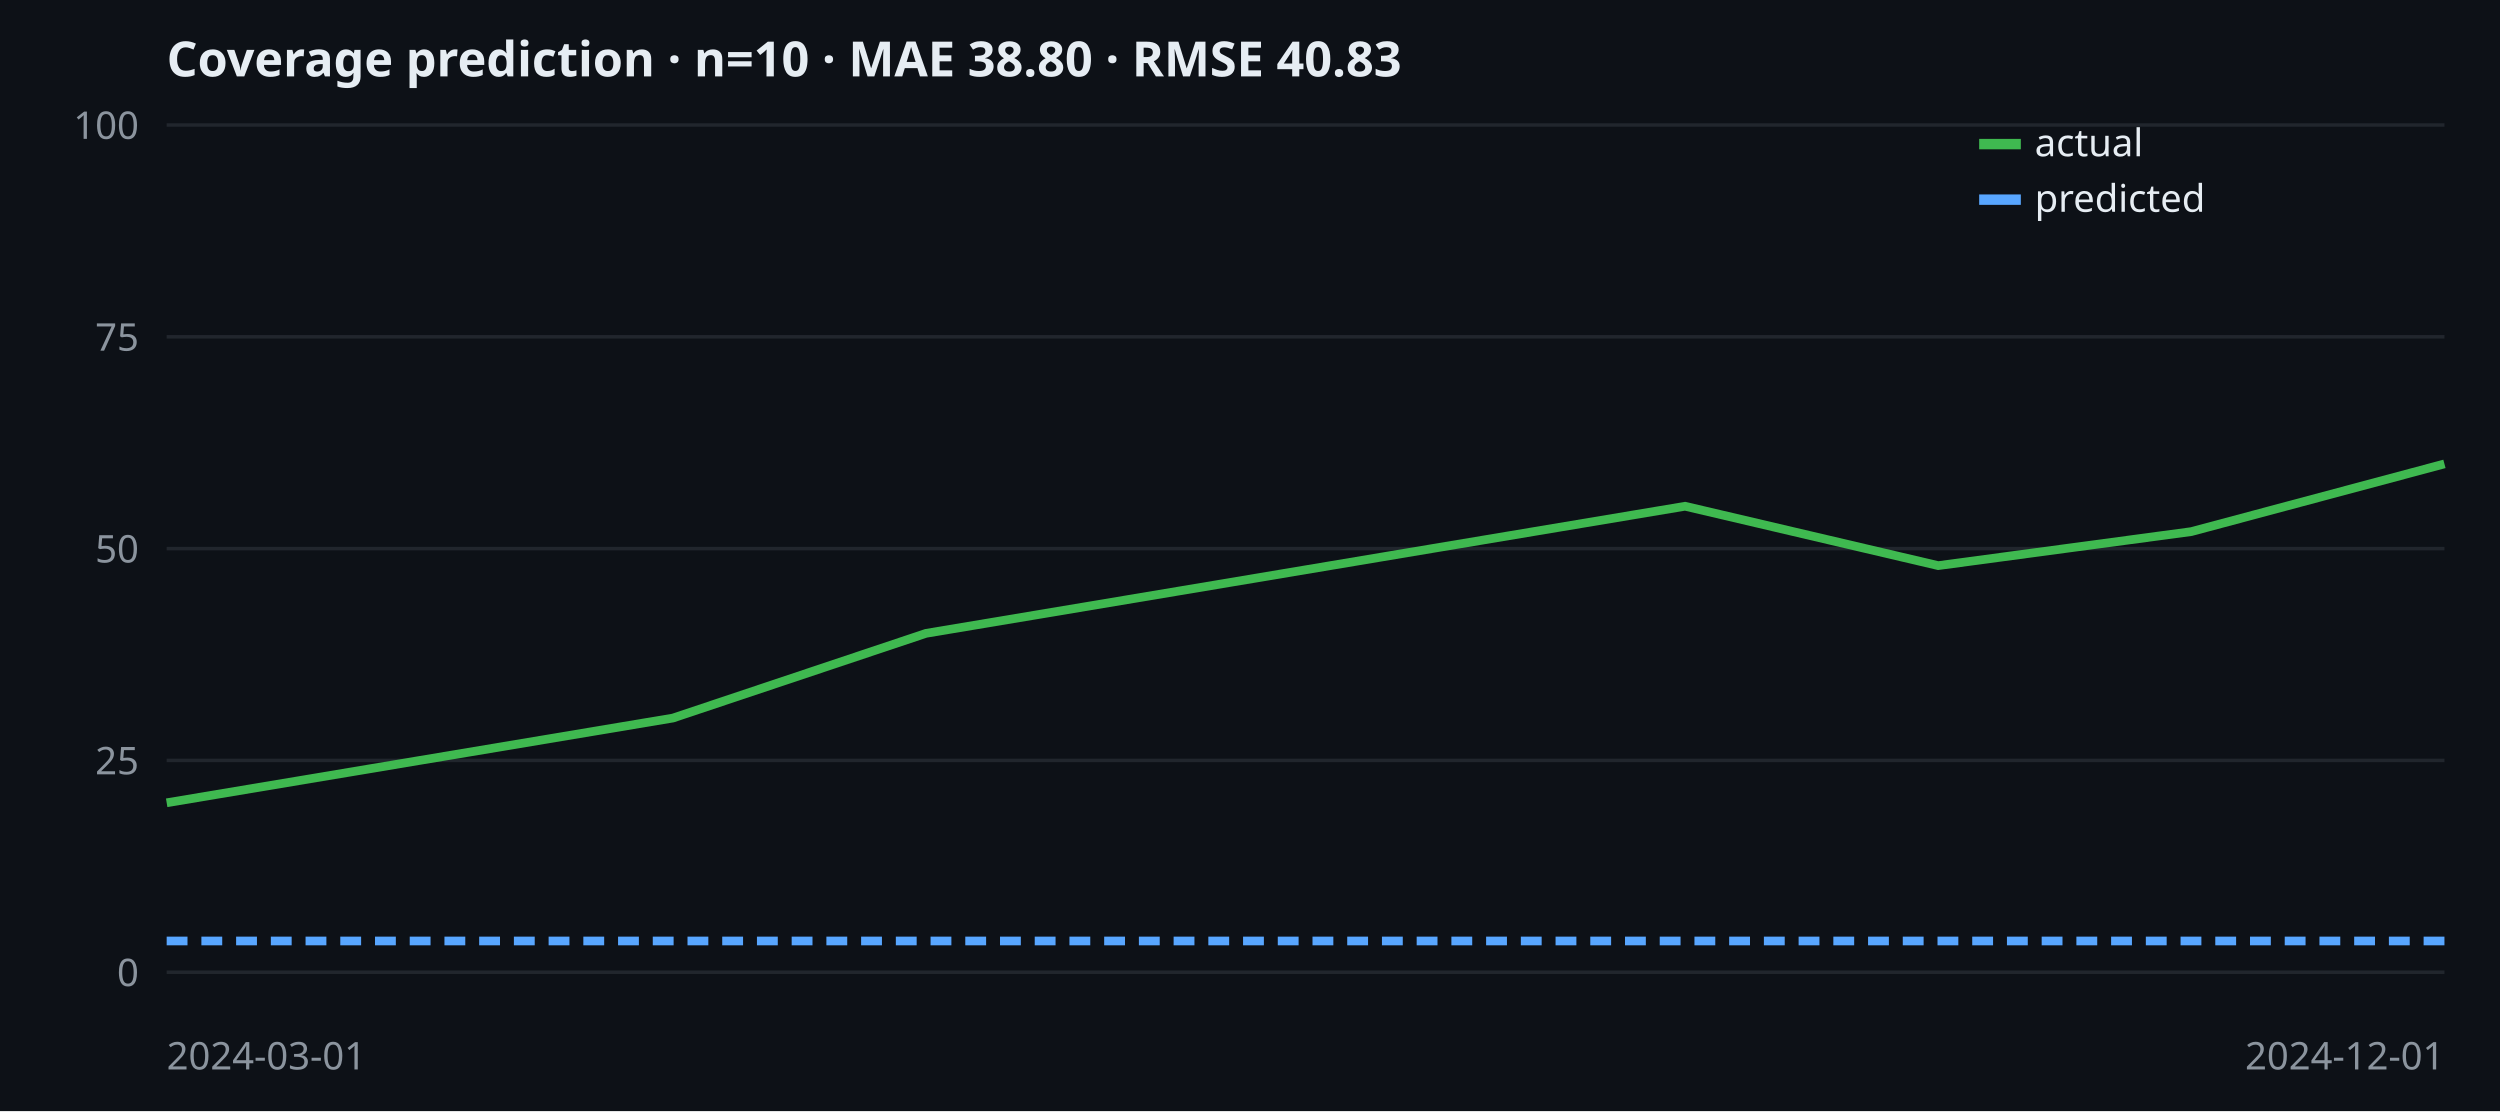
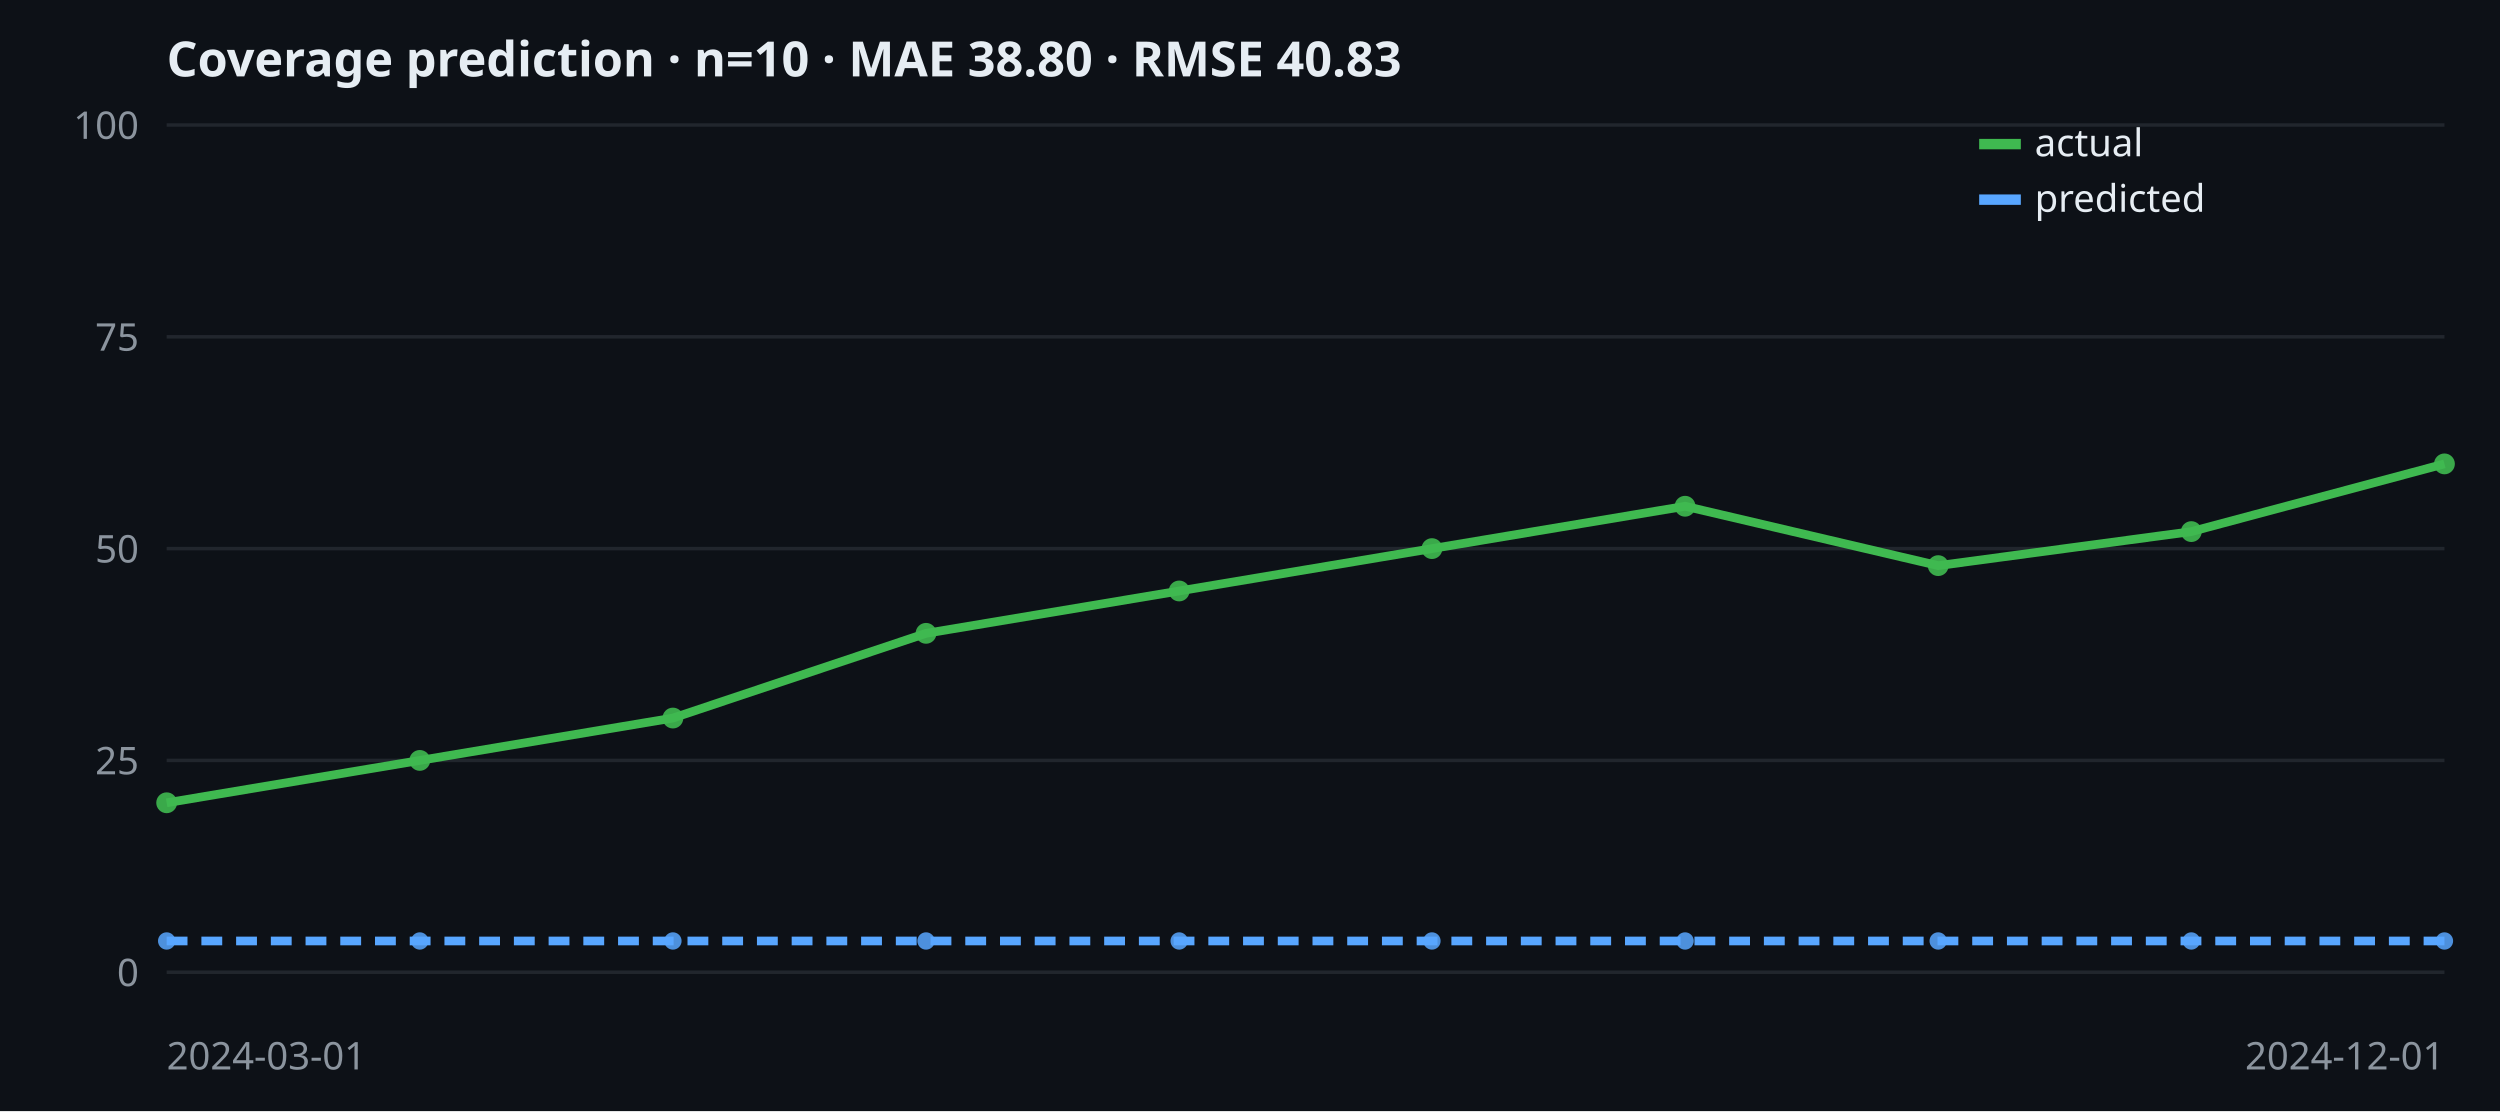
<svg xmlns="http://www.w3.org/2000/svg" width="720" height="320" viewBox="0 0 720 320">
  <rect width="100%" height="100%" fill="#0d1117" />
  <text x="48" y="22" fill="#e6edf3" font-family="ui-sans-serif,system-ui" font-size="14" font-weight="600">Coverage prediction · n=10 · MAE 38.80 · RMSE 40.83</text>
  <line x1="48" y1="280.0" x2="704" y2="280.0" stroke="#21262d" stroke-width="1" />
  <text x="40" y="284.0" fill="#8b949e" font-size="11" text-anchor="end" font-family="ui-sans-serif,system-ui">0</text>
  <line x1="48" y1="219.0" x2="704" y2="219.0" stroke="#21262d" stroke-width="1" />
  <text x="40" y="223.0" fill="#8b949e" font-size="11" text-anchor="end" font-family="ui-sans-serif,system-ui">25</text>
  <line x1="48" y1="158.0" x2="704" y2="158.0" stroke="#21262d" stroke-width="1" />
  <text x="40" y="162.0" fill="#8b949e" font-size="11" text-anchor="end" font-family="ui-sans-serif,system-ui">50</text>
  <line x1="48" y1="97.0" x2="704" y2="97.0" stroke="#21262d" stroke-width="1" />
  <text x="40" y="101.0" fill="#8b949e" font-size="11" text-anchor="end" font-family="ui-sans-serif,system-ui">75</text>
  <line x1="48" y1="36.0" x2="704" y2="36.0" stroke="#21262d" stroke-width="1" />
  <text x="40" y="40.0" fill="#8b949e" font-size="11" text-anchor="end" font-family="ui-sans-serif,system-ui">100</text>
  <path d="M48.0,231.2 L120.9,219.0 L193.8,206.8 L266.7,182.4 L339.6,170.2 L412.4,158.0 L485.3,145.8 L558.2,162.9 L631.1,153.1 L704.0,133.6" fill="none" stroke="#3fb950" stroke-width="2.5" />
  <path d="M48.0,271.0 L120.9,271.0 L193.8,271.0 L266.7,271.0 L339.6,271.0 L412.4,271.0 L485.3,271.0 L558.2,271.0 L631.1,271.0 L704.0,271.0" fill="none" stroke="#58a6ff" stroke-width="2.5" stroke-dasharray="6 4" />
+   <circle cx="48.0" cy="231.2" r="3" fill="#3fb950" opacity="0.9" />
+   <circle cx="48.0" cy="271.0" r="2.5" fill="#58a6ff" opacity="0.85" />
+   <circle cx="120.9" cy="219.0" r="3" fill="#3fb950" opacity="0.9" />
+   <circle cx="120.9" cy="271.0" r="2.5" fill="#58a6ff" opacity="0.85" />
+   <circle cx="193.8" cy="206.8" r="3" fill="#3fb950" opacity="0.9" />
+   <circle cx="193.8" cy="271.0" r="2.5" fill="#58a6ff" opacity="0.85" />
+   <circle cx="266.7" cy="182.4" r="3" fill="#3fb950" opacity="0.9" />
+   <circle cx="266.7" cy="271.0" r="2.5" fill="#58a6ff" opacity="0.85" />
+   <circle cx="339.6" cy="170.2" r="3" fill="#3fb950" opacity="0.9" />
+   <circle cx="339.6" cy="271.0" r="2.5" fill="#58a6ff" opacity="0.85" />
+   <circle cx="412.4" cy="158.0" r="3" fill="#3fb950" opacity="0.9" />
+   <circle cx="412.4" cy="271.0" r="2.5" fill="#58a6ff" opacity="0.85" />
+   <circle cx="485.3" cy="145.8" r="3" fill="#3fb950" opacity="0.9" />
+   <circle cx="485.3" cy="271.0" r="2.5" fill="#58a6ff" opacity="0.85" />
+   <circle cx="558.2" cy="162.9" r="3" fill="#3fb950" opacity="0.9" />
+   <circle cx="558.2" cy="271.0" r="2.5" fill="#58a6ff" opacity="0.85" />
+   <circle cx="631.1" cy="153.1" r="3" fill="#3fb950" opacity="0.9" />
+   <circle cx="631.1" cy="271.0" r="2.5" fill="#58a6ff" opacity="0.85" />
+   <circle cx="704.0" cy="133.6" r="3" fill="#3fb950" opacity="0.9" />
+   <circle cx="704.0" cy="271.0" r="2.5" fill="#58a6ff" opacity="0.85" />
  <text x="48" y="308" fill="#8b949e" font-size="11" font-family="ui-sans-serif,system-ui">2024-03-01</text>
  <text x="704" y="308" fill="#8b949e" font-size="11" text-anchor="end" font-family="ui-sans-serif,system-ui">2024-12-01</text>
  <g font-family="ui-sans-serif,system-ui" font-size="11">
    <rect x="570" y="40" width="12" height="3" fill="#3fb950" />
    <text x="586" y="45" fill="#e6edf3">actual</text>
    <rect x="570" y="56" width="12" height="3" fill="#58a6ff" />
    <text x="586" y="61" fill="#e6edf3">predicted</text>
  </g>
</svg>
